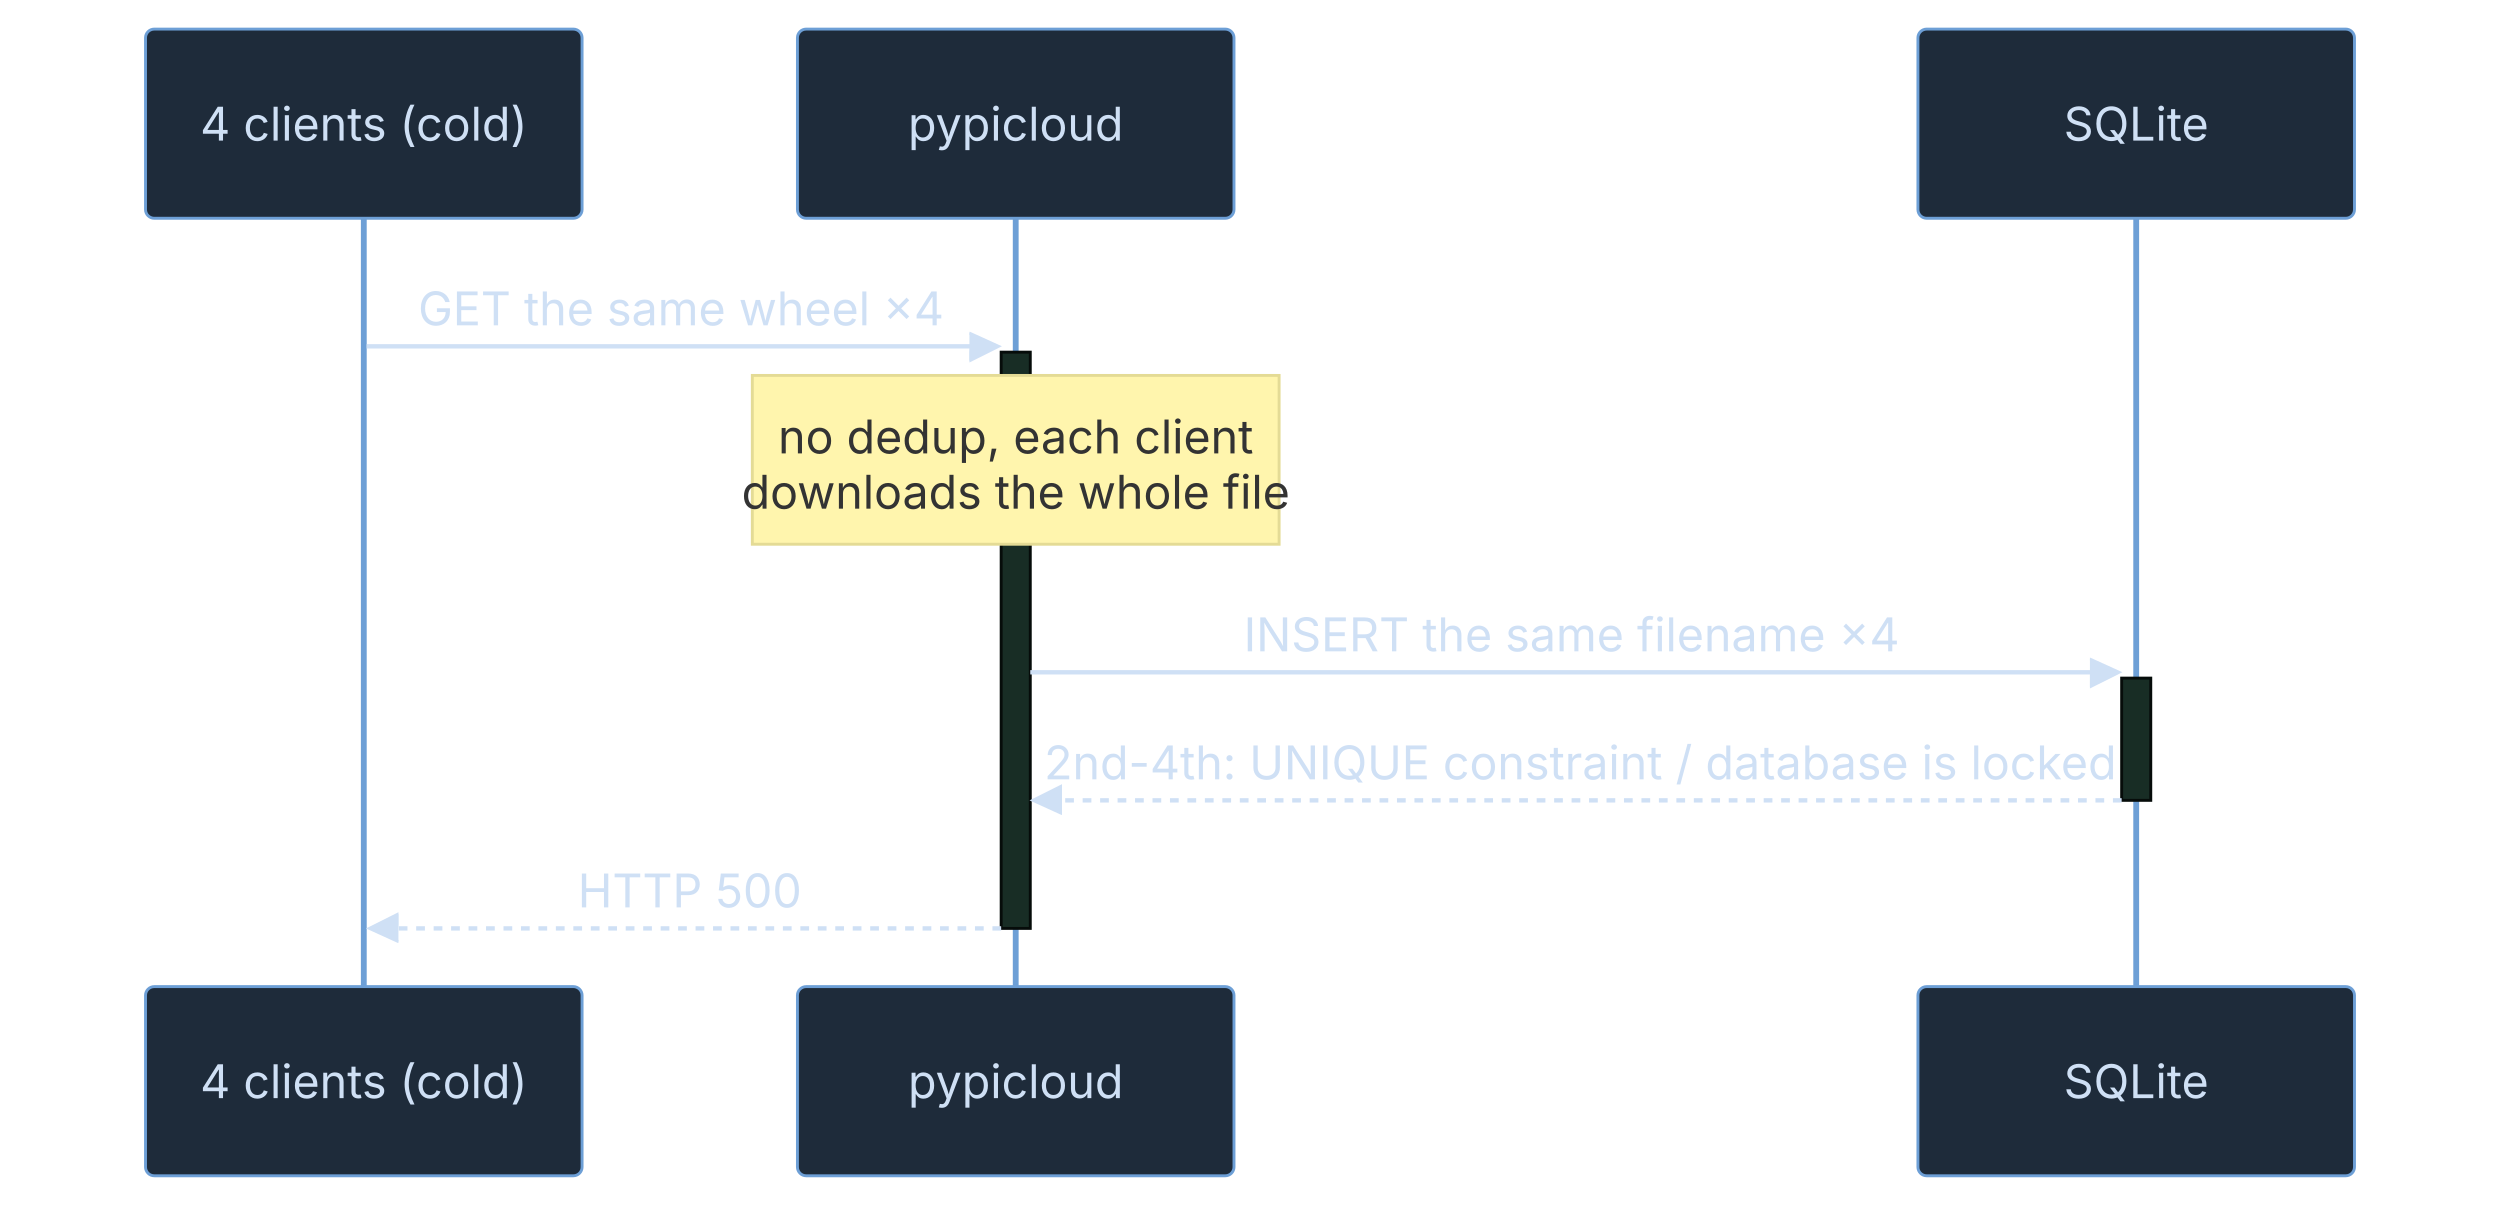
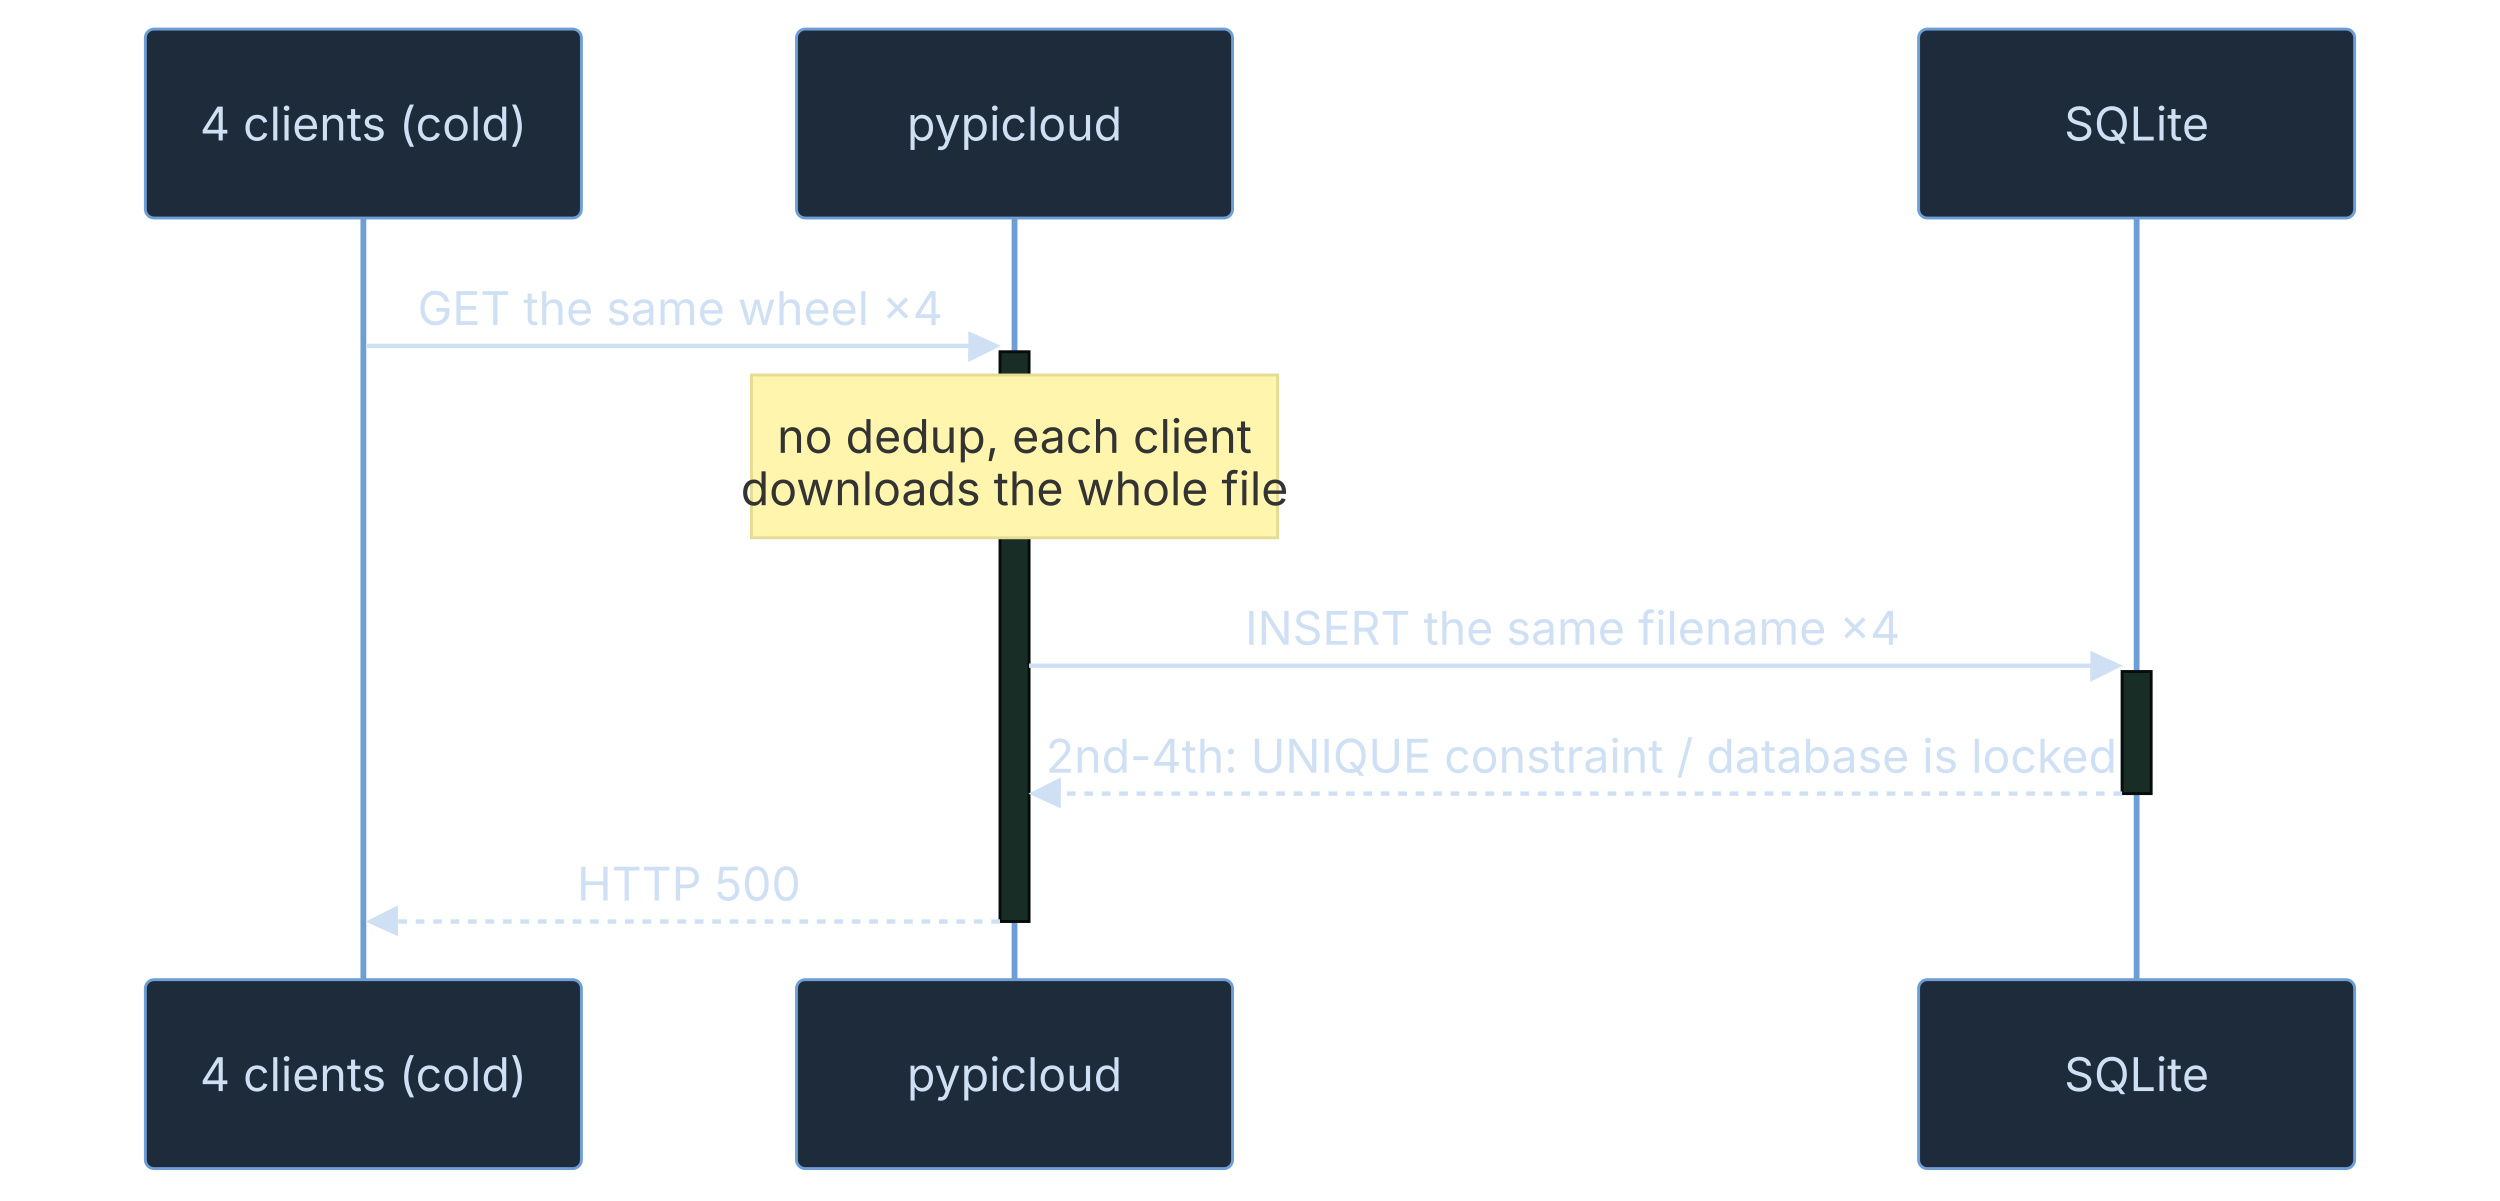
- <svg xmlns="http://www.w3.org/2000/svg" id="peryx-pypicloud-concurrency-dark" width="100%" style="max-width: 859px; background-color: transparent;" viewBox="-50 -10 859 415" role="graphics-document document" aria-roledescription="sequence">
+ <svg xmlns="http://www.w3.org/2000/svg" id="peryx-pypicloud-concurrency-dark" width="100%" style="max-width: 860px; background-color: transparent;" viewBox="-50 -10 860 413" role="graphics-document document" aria-roledescription="sequence">
  <g>
-     <rect x="609" y="329" fill="#eaeaea" stroke="#666" width="150" height="65" name="S" rx="3" ry="3" class="actor actor-bottom" />
-     <text x="684" y="361.5" dominant-baseline="central" alignment-baseline="central" class="actor actor-box" style="text-anchor: middle; font-size: 16px; font-weight: 400;">
-       <tspan x="684" dy="0">SQLite</tspan>
+     <rect x="610" y="327" fill="#eaeaea" stroke="#666" width="150" height="65" name="S" rx="3" ry="3" class="actor actor-bottom" />
+     <text x="685" y="359.5" dominant-baseline="central" alignment-baseline="central" class="actor actor-box" style="text-anchor: middle; font-size: 16px; font-weight: 400;">
+       <tspan x="685" dy="0">SQLite</tspan>
    </text>
  </g>
  <g>
-     <rect x="224" y="329" fill="#eaeaea" stroke="#666" width="150" height="65" name="P" rx="3" ry="3" class="actor actor-bottom" />
-     <text x="299" y="361.5" dominant-baseline="central" alignment-baseline="central" class="actor actor-box" style="text-anchor: middle; font-size: 16px; font-weight: 400;">
+     <rect x="224" y="327" fill="#eaeaea" stroke="#666" width="150" height="65" name="P" rx="3" ry="3" class="actor actor-bottom" />
+     <text x="299" y="359.5" dominant-baseline="central" alignment-baseline="central" class="actor actor-box" style="text-anchor: middle; font-size: 16px; font-weight: 400;">
      <tspan x="299" dy="0">pypicloud</tspan>
    </text>
  </g>
  <g>
-     <rect x="0" y="329" fill="#eaeaea" stroke="#666" width="150" height="65" name="C" rx="3" ry="3" class="actor actor-bottom" />
-     <text x="75" y="361.5" dominant-baseline="central" alignment-baseline="central" class="actor actor-box" style="text-anchor: middle; font-size: 16px; font-weight: 400;">
+     <rect x="0" y="327" fill="#eaeaea" stroke="#666" width="150" height="65" name="C" rx="3" ry="3" class="actor actor-bottom" />
+     <text x="75" y="359.5" dominant-baseline="central" alignment-baseline="central" class="actor actor-box" style="text-anchor: middle; font-size: 16px; font-weight: 400;">
      <tspan x="75" dy="0">4 clients (cold)</tspan>
    </text>
  </g>
  <g>
-     <line id="actor2" x1="684" y1="65" x2="684" y2="329" class="actor-line 200" stroke-width="0.5px" stroke="#999" name="S" data-et="life-line" data-id="S" />
+     <line id="actor2" x1="685" y1="65" x2="685" y2="327" class="actor-line 200" stroke-width="0.5px" stroke="#999" name="S" data-et="life-line" data-id="S" />
    <g id="root-2" data-et="participant" data-type="participant" data-id="S">
-       <rect x="609" y="0" fill="#eaeaea" stroke="#666" width="150" height="65" name="S" rx="3" ry="3" class="actor actor-top" />
-       <text x="684" y="32.5" dominant-baseline="central" alignment-baseline="central" class="actor actor-box" style="text-anchor: middle; font-size: 16px; font-weight: 400;">
-         <tspan x="684" dy="0">SQLite</tspan>
+       <rect x="610" y="0" fill="#eaeaea" stroke="#666" width="150" height="65" name="S" rx="3" ry="3" class="actor actor-top" />
+       <text x="685" y="32.5" dominant-baseline="central" alignment-baseline="central" class="actor actor-box" style="text-anchor: middle; font-size: 16px; font-weight: 400;">
+         <tspan x="685" dy="0">SQLite</tspan>
      </text>
    </g>
  </g>
  <g>
-     <line id="actor1" x1="299" y1="65" x2="299" y2="329" class="actor-line 200" stroke-width="0.5px" stroke="#999" name="P" data-et="life-line" data-id="P" />
+     <line id="actor1" x1="299" y1="65" x2="299" y2="327" class="actor-line 200" stroke-width="0.5px" stroke="#999" name="P" data-et="life-line" data-id="P" />
    <g id="root-1" data-et="participant" data-type="participant" data-id="P">
      <rect x="224" y="0" fill="#eaeaea" stroke="#666" width="150" height="65" name="P" rx="3" ry="3" class="actor actor-top" />
      <text x="299" y="32.5" dominant-baseline="central" alignment-baseline="central" class="actor actor-box" style="text-anchor: middle; font-size: 16px; font-weight: 400;">
        <tspan x="299" dy="0">pypicloud</tspan>
      </text>
    </g>
  </g>
  <g>
-     <line id="actor0" x1="75" y1="65" x2="75" y2="329" class="actor-line 200" stroke-width="0.5px" stroke="#999" name="C" data-et="life-line" data-id="C" />
+     <line id="actor0" x1="75" y1="65" x2="75" y2="327" class="actor-line 200" stroke-width="0.5px" stroke="#999" name="C" data-et="life-line" data-id="C" />
    <g id="root-0" data-et="participant" data-type="participant" data-id="C">
      <rect x="0" y="0" fill="#eaeaea" stroke="#666" width="150" height="65" name="C" rx="3" ry="3" class="actor actor-top" />
      <text x="75" y="32.5" dominant-baseline="central" alignment-baseline="central" class="actor actor-box" style="text-anchor: middle; font-size: 16px; font-weight: 400;">
        <tspan x="75" dy="0">4 clients (cold)</tspan>
      </text>
    </g>
  </g>
  <style>#peryx-pypicloud-concurrency-dark{font-family:system-ui,-apple-system,sans-serif;font-size:16px;fill:#cfe0f5;}@keyframes edge-animation-frame{from{stroke-dashoffset:0;}}@keyframes dash{to{stroke-dashoffset:0;}}#peryx-pypicloud-concurrency-dark .edge-animation-slow{stroke-dasharray:9,5!important;stroke-dashoffset:900;animation:dash 50s linear infinite;stroke-linecap:round;}#peryx-pypicloud-concurrency-dark .edge-animation-fast{stroke-dasharray:9,5!important;stroke-dashoffset:900;animation:dash 20s linear infinite;stroke-linecap:round;}#peryx-pypicloud-concurrency-dark .error-icon{fill:#33241a;}#peryx-pypicloud-concurrency-dark .error-text{fill:#f0d6bb;stroke:#f0d6bb;}#peryx-pypicloud-concurrency-dark .edge-thickness-normal{stroke-width:1px;}#peryx-pypicloud-concurrency-dark .edge-thickness-thick{stroke-width:3.5px;}#peryx-pypicloud-concurrency-dark .edge-pattern-solid{stroke-dasharray:0;}#peryx-pypicloud-concurrency-dark .edge-thickness-invisible{stroke-width:0;fill:none;}#peryx-pypicloud-concurrency-dark .edge-pattern-dashed{stroke-dasharray:3;}#peryx-pypicloud-concurrency-dark .edge-pattern-dotted{stroke-dasharray:2;}#peryx-pypicloud-concurrency-dark .marker{fill:#aeb8c2;stroke:#aeb8c2;}#peryx-pypicloud-concurrency-dark .marker.cross{stroke:#aeb8c2;}#peryx-pypicloud-concurrency-dark svg{font-family:system-ui,-apple-system,sans-serif;font-size:16px;}#peryx-pypicloud-concurrency-dark p{margin:0;}#peryx-pypicloud-concurrency-dark .actor{stroke:#6d9fd6;fill:#1e2b3a;stroke-width:1;}#peryx-pypicloud-concurrency-dark rect.actor.outer-path[data-look="neo"]{filter:drop-shadow( 1px 2px 2px rgba(185,185,185,1));}#peryx-pypicloud-concurrency-dark rect.note[data-look="neo"]{stroke:hsl(52.683, 60%, 73.922%);fill:#fff5ad;filter:drop-shadow( 1px 2px 2px rgba(185,185,185,1));}#peryx-pypicloud-concurrency-dark text.actor&gt;tspan{fill:#cfe0f5;stroke:none;}#peryx-pypicloud-concurrency-dark .actor-line{stroke:#6d9fd6;}#peryx-pypicloud-concurrency-dark .innerArc{stroke-width:1.5;stroke-dasharray:none;}#peryx-pypicloud-concurrency-dark .messageLine0{stroke-width:1.5;stroke-dasharray:none;stroke:#cfe0f5;}#peryx-pypicloud-concurrency-dark .messageLine1{stroke-width:1.5;stroke-dasharray:2,2;stroke:#cfe0f5;}#peryx-pypicloud-concurrency-dark [id$="-arrowhead"] path{fill:#cfe0f5;stroke:#cfe0f5;}#peryx-pypicloud-concurrency-dark .sequenceNumber{fill:#51473d;}#peryx-pypicloud-concurrency-dark [id$="-sequencenumber"]{fill:#cfe0f5;}#peryx-pypicloud-concurrency-dark [id$="-crosshead"] path{fill:#cfe0f5;stroke:#cfe0f5;}#peryx-pypicloud-concurrency-dark .messageText{fill:#cfe0f5;stroke:none;}#peryx-pypicloud-concurrency-dark .labelBox{stroke:#6d9fd6;fill:#1e2b3a;filter:none;}#peryx-pypicloud-concurrency-dark .labelText,#peryx-pypicloud-concurrency-dark .labelText&gt;tspan{fill:#cfe0f5;stroke:none;}#peryx-pypicloud-concurrency-dark .loopText,#peryx-pypicloud-concurrency-dark .loopText&gt;tspan{fill:#cfe0f5;stroke:none;}#peryx-pypicloud-concurrency-dark .sectionTitle,#peryx-pypicloud-concurrency-dark .sectionTitle&gt;tspan{fill:#cfe0f5;stroke:none;}#peryx-pypicloud-concurrency-dark .loopLine{stroke-width:2px;stroke-dasharray:2,2;stroke:#6d9fd6;fill:#6d9fd6;}#peryx-pypicloud-concurrency-dark .note{stroke:hsl(52.683, 60%, 73.922%);fill:#fff5ad;}#peryx-pypicloud-concurrency-dark .noteText,#peryx-pypicloud-concurrency-dark .noteText&gt;tspan{fill:#333;stroke:none;font-weight:normal;}#peryx-pypicloud-concurrency-dark .activation0{fill:#182d25;stroke:hsl(157.143, 30.435%, 3.529%);}#peryx-pypicloud-concurrency-dark .activation1{fill:#182d25;stroke:hsl(157.143, 30.435%, 3.529%);}#peryx-pypicloud-concurrency-dark .activation2{fill:#182d25;stroke:hsl(157.143, 30.435%, 3.529%);}#peryx-pypicloud-concurrency-dark .actorPopupMenu{position:absolute;}#peryx-pypicloud-concurrency-dark .actorPopupMenuPanel{position:absolute;fill:#1e2b3a;box-shadow:0px 8px 16px 0px rgba(0,0,0,0.2);filter:drop-shadow(3px 5px 2px rgb(0 0 0 / 0.4));}#peryx-pypicloud-concurrency-dark .actor-man circle,#peryx-pypicloud-concurrency-dark line{fill:#1e2b3a;stroke-width:2px;}#peryx-pypicloud-concurrency-dark g rect.rect{filter:drop-shadow( 1px 2px 2px rgba(185,185,185,1));stroke:#6d9fd6;}#peryx-pypicloud-concurrency-dark .node .neo-node{stroke:#6d9fd6;}#peryx-pypicloud-concurrency-dark [data-look="neo"].node rect,#peryx-pypicloud-concurrency-dark [data-look="neo"].cluster rect,#peryx-pypicloud-concurrency-dark [data-look="neo"].node polygon{stroke:url(#peryx-pypicloud-concurrency-dark-gradient);filter:drop-shadow( 1px 2px 2px rgba(185,185,185,1));}#peryx-pypicloud-concurrency-dark [data-look="neo"].swimlane.cluster rect{filter:none;}#peryx-pypicloud-concurrency-dark [data-look="neo"].node path{stroke:url(#peryx-pypicloud-concurrency-dark-gradient);stroke-width:1px;}#peryx-pypicloud-concurrency-dark [data-look="neo"].node .outer-path{filter:drop-shadow( 1px 2px 2px rgba(185,185,185,1));}#peryx-pypicloud-concurrency-dark [data-look="neo"].node .neo-line path{stroke:#6d9fd6;filter:none;}#peryx-pypicloud-concurrency-dark [data-look="neo"].node circle{stroke:url(#peryx-pypicloud-concurrency-dark-gradient);filter:drop-shadow( 1px 2px 2px rgba(185,185,185,1));}#peryx-pypicloud-concurrency-dark [data-look="neo"].node circle .state-start{fill:#000000;}#peryx-pypicloud-concurrency-dark [data-look="neo"].icon-shape .icon{fill:url(#peryx-pypicloud-concurrency-dark-gradient);filter:drop-shadow( 1px 2px 2px rgba(185,185,185,1));}#peryx-pypicloud-concurrency-dark [data-look="neo"].icon-shape .icon-neo path{stroke:url(#peryx-pypicloud-concurrency-dark-gradient);filter:drop-shadow( 1px 2px 2px rgba(185,185,185,1));}#peryx-pypicloud-concurrency-dark .accent&gt;*{fill:rgb(30, 43, 58)!important;stroke:rgb(109, 159, 214)!important;color:rgb(207, 224, 245)!important;}#peryx-pypicloud-concurrency-dark .good&gt;*{fill:rgb(24, 45, 37)!important;stroke:rgb(90, 169, 138)!important;color:rgb(207, 232, 220)!important;}#peryx-pypicloud-concurrency-dark .warn&gt;*{fill:rgb(51, 36, 26)!important;stroke:rgb(201, 132, 63)!important;color:rgb(240, 214, 187)!important;}#peryx-pypicloud-concurrency-dark :root{--mermaid-font-family:"trebuchet ms",verdana,arial,sans-serif;}</style>
  <g />
  <defs>
    <symbol id="peryx-pypicloud-concurrency-dark-computer" width="24" height="24">
      <path transform="scale(.5)" d="M2 2v13h20v-13h-20zm18 11h-16v-9h16v9zm-10.228 6l.466-1h3.524l.467 1h-4.457zm14.228 3h-24l2-6h2.104l-1.33 4h18.45l-1.297-4h2.073l2 6zm-5-10h-14v-7h14v7z" />
    </symbol>
  </defs>
  <defs>
    <symbol id="peryx-pypicloud-concurrency-dark-database" fill-rule="evenodd" clip-rule="evenodd">
      <path transform="scale(.5)" d="M12.258.001l.256.004.255.005.253.008.251.01.249.012.247.015.246.016.242.019.241.02.239.023.236.024.233.027.231.028.229.031.225.032.223.034.22.036.217.038.214.04.211.041.208.043.205.045.201.046.198.048.194.05.191.051.187.053.183.054.18.056.175.057.172.059.168.06.163.061.16.063.155.064.15.066.074.033.073.033.071.034.07.034.069.035.068.035.067.035.066.035.064.036.064.036.062.036.06.036.06.037.058.037.058.037.055.038.055.038.053.038.052.038.051.039.05.039.048.039.047.039.045.04.044.04.043.04.041.04.04.041.039.041.037.041.036.041.034.041.033.042.032.042.03.042.029.042.027.042.026.043.024.043.023.043.021.043.02.043.018.044.017.043.015.044.013.044.012.044.011.045.009.044.007.045.006.045.004.045.002.045.001.045v17l-.001.045-.002.045-.004.045-.006.045-.007.045-.009.044-.011.045-.012.044-.013.044-.015.044-.017.043-.018.044-.02.043-.021.043-.023.043-.024.043-.026.043-.027.042-.029.042-.03.042-.032.042-.033.042-.034.041-.036.041-.037.041-.039.041-.04.041-.041.04-.043.04-.044.04-.045.04-.047.039-.048.039-.05.039-.051.039-.052.038-.053.038-.055.038-.055.038-.058.037-.058.037-.06.037-.06.036-.062.036-.064.036-.064.036-.066.035-.067.035-.068.035-.069.035-.07.034-.071.034-.073.033-.074.033-.15.066-.155.064-.16.063-.163.061-.168.06-.172.059-.175.057-.18.056-.183.054-.187.053-.191.051-.194.05-.198.048-.201.046-.205.045-.208.043-.211.041-.214.04-.217.038-.22.036-.223.034-.225.032-.229.031-.231.028-.233.027-.236.024-.239.023-.241.02-.242.019-.246.016-.247.015-.249.012-.251.01-.253.008-.255.005-.256.004-.258.001-.258-.001-.256-.004-.255-.005-.253-.008-.251-.01-.249-.012-.247-.015-.245-.016-.243-.019-.241-.02-.238-.023-.236-.024-.234-.027-.231-.028-.228-.031-.226-.032-.223-.034-.22-.036-.217-.038-.214-.04-.211-.041-.208-.043-.204-.045-.201-.046-.198-.048-.195-.05-.19-.051-.187-.053-.184-.054-.179-.056-.176-.057-.172-.059-.167-.06-.164-.061-.159-.063-.155-.064-.151-.066-.074-.033-.072-.033-.072-.034-.07-.034-.069-.035-.068-.035-.067-.035-.066-.035-.064-.036-.063-.036-.062-.036-.061-.036-.06-.037-.058-.037-.057-.037-.056-.038-.055-.038-.053-.038-.052-.038-.051-.039-.049-.039-.049-.039-.046-.039-.046-.04-.044-.04-.043-.04-.041-.04-.04-.041-.039-.041-.037-.041-.036-.041-.034-.041-.033-.042-.032-.042-.03-.042-.029-.042-.027-.042-.026-.043-.024-.043-.023-.043-.021-.043-.02-.043-.018-.044-.017-.043-.015-.044-.013-.044-.012-.044-.011-.045-.009-.044-.007-.045-.006-.045-.004-.045-.002-.045-.001-.045v-17l.001-.045.002-.045.004-.045.006-.045.007-.045.009-.044.011-.045.012-.044.013-.044.015-.044.017-.043.018-.044.02-.043.021-.043.023-.043.024-.043.026-.043.027-.042.029-.042.03-.042.032-.042.033-.042.034-.041.036-.041.037-.041.039-.041.04-.041.041-.04.043-.04.044-.04.046-.04.046-.039.049-.039.049-.039.051-.039.052-.038.053-.038.055-.038.056-.038.057-.037.058-.037.06-.037.061-.036.062-.036.063-.036.064-.036.066-.035.067-.035.068-.035.069-.035.07-.034.072-.034.072-.033.074-.033.151-.066.155-.064.159-.063.164-.061.167-.06.172-.059.176-.057.179-.056.184-.054.187-.053.19-.051.195-.05.198-.048.201-.046.204-.045.208-.043.211-.041.214-.04.217-.038.22-.036.223-.034.226-.032.228-.031.231-.028.234-.027.236-.024.238-.023.241-.02.243-.019.245-.016.247-.015.249-.012.251-.01.253-.008.255-.005.256-.004.258-.001.258.001zm-9.258 20.499v.01l.001.021.003.021.004.022.005.021.006.022.007.022.009.023.01.022.011.023.012.023.013.023.015.023.016.024.017.023.018.024.019.024.021.024.022.025.023.024.024.025.052.049.056.05.061.051.066.051.07.051.075.051.079.052.084.052.088.052.092.052.097.052.102.051.105.052.11.052.114.051.119.051.123.051.127.05.131.05.135.05.139.048.144.049.147.047.152.047.155.047.16.045.163.045.167.043.171.043.176.041.178.041.183.039.187.039.19.037.194.035.197.035.202.033.204.031.209.03.212.029.216.027.219.025.222.024.226.021.23.02.233.018.236.016.24.015.243.012.246.01.249.008.253.005.256.004.259.001.26-.001.257-.004.254-.005.25-.008.247-.011.244-.012.241-.014.237-.016.233-.018.231-.021.226-.021.224-.024.22-.026.216-.027.212-.028.21-.031.205-.031.202-.034.198-.034.194-.036.191-.037.187-.039.183-.04.179-.04.175-.042.172-.043.168-.044.163-.045.16-.046.155-.046.152-.047.148-.048.143-.049.139-.049.136-.05.131-.05.126-.05.123-.051.118-.052.114-.051.11-.052.106-.052.101-.052.096-.052.092-.052.088-.053.083-.051.079-.052.074-.052.07-.051.065-.051.06-.051.056-.05.051-.05.023-.024.023-.025.021-.024.02-.024.019-.024.018-.024.017-.024.015-.023.014-.024.013-.023.012-.023.01-.023.01-.022.008-.022.006-.022.006-.022.004-.022.004-.021.001-.021.001-.021v-4.127l-.077.055-.08.053-.083.054-.085.053-.087.052-.09.052-.093.051-.095.05-.097.05-.1.049-.102.049-.105.048-.106.047-.109.047-.111.046-.114.045-.115.045-.118.044-.12.043-.122.042-.124.042-.126.041-.128.04-.13.04-.132.038-.134.038-.135.037-.138.037-.139.035-.142.035-.143.034-.144.033-.147.032-.148.031-.15.03-.151.03-.153.029-.154.027-.156.027-.158.026-.159.025-.161.024-.162.023-.163.022-.165.021-.166.02-.167.019-.169.018-.169.017-.171.016-.173.015-.173.014-.175.013-.175.012-.177.011-.178.01-.179.008-.179.008-.181.006-.182.005-.182.004-.184.003-.184.002h-.37l-.184-.002-.184-.003-.182-.004-.182-.005-.181-.006-.179-.008-.179-.008-.178-.01-.176-.011-.176-.012-.175-.013-.173-.014-.172-.015-.171-.016-.17-.017-.169-.018-.167-.019-.166-.02-.165-.021-.163-.022-.162-.023-.161-.024-.159-.025-.157-.026-.156-.027-.155-.027-.153-.029-.151-.03-.15-.03-.148-.031-.146-.032-.145-.033-.143-.034-.141-.035-.14-.035-.137-.037-.136-.037-.134-.038-.132-.038-.13-.04-.128-.04-.126-.041-.124-.042-.122-.042-.12-.044-.117-.043-.116-.045-.113-.045-.112-.046-.109-.047-.106-.047-.105-.048-.102-.049-.1-.049-.097-.05-.095-.05-.093-.052-.09-.051-.087-.052-.085-.053-.083-.054-.08-.054-.077-.054v4.127zm0-5.654v.011l.001.021.003.021.004.021.005.022.006.022.007.022.009.022.01.022.011.023.012.023.013.023.015.024.016.023.017.024.018.024.019.024.021.024.022.024.023.025.024.024.052.05.056.05.061.05.066.051.07.051.075.052.079.051.084.052.088.052.092.052.097.052.102.052.105.052.11.051.114.051.119.052.123.05.127.051.131.05.135.049.139.049.144.048.147.048.152.047.155.046.16.045.163.045.167.044.171.042.176.042.178.04.183.04.187.038.19.037.194.036.197.034.202.033.204.032.209.03.212.028.216.027.219.025.222.024.226.022.23.02.233.018.236.016.24.014.243.012.246.01.249.008.253.006.256.003.259.001.26-.001.257-.003.254-.006.25-.008.247-.01.244-.012.241-.015.237-.016.233-.018.231-.02.226-.022.224-.024.22-.025.216-.027.212-.029.21-.03.205-.032.202-.033.198-.035.194-.036.191-.037.187-.039.183-.039.179-.041.175-.042.172-.043.168-.044.163-.045.16-.045.155-.047.152-.047.148-.048.143-.048.139-.05.136-.049.131-.05.126-.051.123-.051.118-.051.114-.052.11-.052.106-.052.101-.052.096-.052.092-.052.088-.052.083-.052.079-.052.074-.051.07-.052.065-.051.06-.05.056-.051.051-.049.023-.025.023-.024.021-.025.02-.024.019-.024.018-.024.017-.024.015-.023.014-.023.013-.024.012-.022.01-.023.01-.023.008-.022.006-.022.006-.022.004-.021.004-.022.001-.021.001-.021v-4.139l-.077.054-.08.054-.083.054-.085.052-.087.053-.09.051-.093.051-.095.051-.097.05-.1.049-.102.049-.105.048-.106.047-.109.047-.111.046-.114.045-.115.044-.118.044-.12.044-.122.042-.124.042-.126.041-.128.04-.13.039-.132.039-.134.038-.135.037-.138.036-.139.036-.142.035-.143.033-.144.033-.147.033-.148.031-.15.03-.151.03-.153.028-.154.028-.156.027-.158.026-.159.025-.161.024-.162.023-.163.022-.165.021-.166.02-.167.019-.169.018-.169.017-.171.016-.173.015-.173.014-.175.013-.175.012-.177.011-.178.009-.179.009-.179.007-.181.007-.182.005-.182.004-.184.003-.184.002h-.37l-.184-.002-.184-.003-.182-.004-.182-.005-.181-.007-.179-.007-.179-.009-.178-.009-.176-.011-.176-.012-.175-.013-.173-.014-.172-.015-.171-.016-.17-.017-.169-.018-.167-.019-.166-.02-.165-.021-.163-.022-.162-.023-.161-.024-.159-.025-.157-.026-.156-.027-.155-.028-.153-.028-.151-.03-.15-.03-.148-.031-.146-.033-.145-.033-.143-.033-.141-.035-.14-.036-.137-.036-.136-.037-.134-.038-.132-.039-.13-.039-.128-.04-.126-.041-.124-.042-.122-.043-.12-.043-.117-.044-.116-.044-.113-.046-.112-.046-.109-.046-.106-.047-.105-.048-.102-.049-.1-.049-.097-.05-.095-.051-.093-.051-.09-.051-.087-.053-.085-.052-.083-.054-.08-.054-.077-.054v4.139zm0-5.666v.011l.001.02.003.022.004.021.005.022.006.021.007.022.009.023.01.022.011.023.012.023.013.023.015.023.016.024.017.024.018.023.019.024.021.025.022.024.023.024.024.025.052.05.056.05.061.05.066.051.07.051.075.052.079.051.084.052.088.052.092.052.097.052.102.052.105.051.11.052.114.051.119.051.123.051.127.05.131.05.135.05.139.049.144.048.147.048.152.047.155.046.16.045.163.045.167.043.171.043.176.042.178.04.183.04.187.038.19.037.194.036.197.034.202.033.204.032.209.03.212.028.216.027.219.025.222.024.226.021.23.02.233.018.236.017.24.014.243.012.246.01.249.008.253.006.256.003.259.001.26-.001.257-.003.254-.006.25-.008.247-.01.244-.013.241-.014.237-.016.233-.018.231-.02.226-.022.224-.024.22-.025.216-.027.212-.029.21-.03.205-.032.202-.033.198-.035.194-.036.191-.037.187-.039.183-.039.179-.041.175-.042.172-.043.168-.044.163-.045.16-.045.155-.047.152-.047.148-.048.143-.049.139-.049.136-.049.131-.051.126-.05.123-.051.118-.052.114-.051.11-.052.106-.052.101-.052.096-.052.092-.052.088-.052.083-.052.079-.052.074-.052.07-.051.065-.051.06-.051.056-.05.051-.049.023-.025.023-.025.021-.024.02-.024.019-.024.018-.024.017-.024.015-.023.014-.024.013-.023.012-.023.01-.022.01-.023.008-.022.006-.022.006-.022.004-.022.004-.021.001-.021.001-.021v-4.153l-.077.054-.08.054-.083.053-.085.053-.087.053-.09.051-.093.051-.095.051-.097.05-.1.049-.102.048-.105.048-.106.048-.109.046-.111.046-.114.046-.115.044-.118.044-.12.043-.122.043-.124.042-.126.041-.128.04-.13.039-.132.039-.134.038-.135.037-.138.036-.139.036-.142.034-.143.034-.144.033-.147.032-.148.032-.15.03-.151.03-.153.028-.154.028-.156.027-.158.026-.159.024-.161.024-.162.023-.163.023-.165.021-.166.02-.167.019-.169.018-.169.017-.171.016-.173.015-.173.014-.175.013-.175.012-.177.01-.178.01-.179.009-.179.007-.181.006-.182.006-.182.004-.184.003-.184.001-.185.001-.185-.001-.184-.001-.184-.003-.182-.004-.182-.006-.181-.006-.179-.007-.179-.009-.178-.01-.176-.01-.176-.012-.175-.013-.173-.014-.172-.015-.171-.016-.17-.017-.169-.018-.167-.019-.166-.02-.165-.021-.163-.023-.162-.023-.161-.024-.159-.024-.157-.026-.156-.027-.155-.028-.153-.028-.151-.03-.15-.03-.148-.032-.146-.032-.145-.033-.143-.034-.141-.034-.14-.036-.137-.036-.136-.037-.134-.038-.132-.039-.13-.039-.128-.041-.126-.041-.124-.041-.122-.043-.12-.043-.117-.044-.116-.044-.113-.046-.112-.046-.109-.046-.106-.048-.105-.048-.102-.048-.1-.05-.097-.049-.095-.051-.093-.051-.09-.052-.087-.052-.085-.053-.083-.053-.08-.054-.077-.054v4.153zm8.74-8.179l-.257.004-.254.005-.25.008-.247.011-.244.012-.241.014-.237.016-.233.018-.231.021-.226.022-.224.023-.22.026-.216.027-.212.028-.21.031-.205.032-.202.033-.198.034-.194.036-.191.038-.187.038-.183.04-.179.041-.175.042-.172.043-.168.043-.163.045-.16.046-.155.046-.152.048-.148.048-.143.048-.139.049-.136.05-.131.05-.126.051-.123.051-.118.051-.114.052-.11.052-.106.052-.101.052-.096.052-.092.052-.088.052-.083.052-.079.052-.074.051-.07.052-.065.051-.06.05-.056.05-.051.05-.023.025-.023.024-.021.024-.02.025-.019.024-.018.024-.017.023-.015.024-.014.023-.013.023-.012.023-.01.023-.01.022-.008.022-.006.023-.006.021-.004.022-.004.021-.001.021-.001.021.001.021.001.021.004.021.004.022.006.021.006.023.008.022.01.022.01.023.012.023.013.023.014.023.015.024.017.023.018.024.019.024.02.025.021.024.023.024.023.025.051.05.056.05.06.05.065.051.07.052.074.051.079.052.083.052.088.052.092.052.096.052.101.052.106.052.11.052.114.052.118.051.123.051.126.051.131.05.136.05.139.049.143.048.148.048.152.048.155.046.16.046.163.045.168.043.172.043.175.042.179.041.183.04.187.038.191.038.194.036.198.034.202.033.205.032.21.031.212.028.216.027.22.026.224.023.226.022.231.021.233.018.237.016.241.014.244.012.247.011.25.008.254.005.257.004.26.001.26-.001.257-.004.254-.005.25-.008.247-.011.244-.012.241-.014.237-.016.233-.018.231-.021.226-.022.224-.023.22-.026.216-.027.212-.028.21-.031.205-.032.202-.033.198-.034.194-.036.191-.038.187-.038.183-.04.179-.041.175-.042.172-.043.168-.043.163-.045.16-.046.155-.046.152-.048.148-.048.143-.048.139-.049.136-.05.131-.05.126-.051.123-.051.118-.051.114-.052.11-.052.106-.052.101-.052.096-.052.092-.052.088-.052.083-.052.079-.052.074-.051.07-.052.065-.051.06-.05.056-.05.051-.05.023-.025.023-.024.021-.024.02-.025.019-.024.018-.024.017-.023.015-.024.014-.023.013-.023.012-.023.01-.023.01-.022.008-.022.006-.023.006-.021.004-.022.004-.021.001-.021.001-.021-.001-.021-.001-.021-.004-.021-.004-.022-.006-.021-.006-.023-.008-.022-.01-.022-.01-.023-.012-.023-.013-.023-.014-.023-.015-.024-.017-.023-.018-.024-.019-.024-.02-.025-.021-.024-.023-.024-.023-.025-.051-.05-.056-.05-.06-.05-.065-.051-.07-.052-.074-.051-.079-.052-.083-.052-.088-.052-.092-.052-.096-.052-.101-.052-.106-.052-.11-.052-.114-.052-.118-.051-.123-.051-.126-.051-.131-.05-.136-.05-.139-.049-.143-.048-.148-.048-.152-.048-.155-.046-.16-.046-.163-.045-.168-.043-.172-.043-.175-.042-.179-.041-.183-.04-.187-.038-.191-.038-.194-.036-.198-.034-.202-.033-.205-.032-.21-.031-.212-.028-.216-.027-.22-.026-.224-.023-.226-.022-.231-.021-.233-.018-.237-.016-.241-.014-.244-.012-.247-.011-.25-.008-.254-.005-.257-.004-.26-.001-.26.001z" />
    </symbol>
  </defs>
  <defs>
    <symbol id="peryx-pypicloud-concurrency-dark-clock" width="24" height="24">
      <path transform="scale(.5)" d="M12 2c5.514 0 10 4.486 10 10s-4.486 10-10 10-10-4.486-10-10 4.486-10 10-10zm0-2c-6.627 0-12 5.373-12 12s5.373 12 12 12 12-5.373 12-12-5.373-12-12-12zm5.848 12.459c.202.038.202.333.001.372-1.907.361-6.045 1.111-6.547 1.111-.719 0-1.301-.582-1.301-1.301 0-.512.77-5.447 1.125-7.445.034-.192.312-.181.343.014l.985 6.238 5.394 1.011z" />
    </symbol>
  </defs>
  <defs>
    <marker id="peryx-pypicloud-concurrency-dark-arrowhead" refX="7.9" refY="5" markerUnits="userSpaceOnUse" markerWidth="12" markerHeight="12" orient="auto-start-reverse">
      <path d="M -1 0 L 10 5 L 0 10 z" />
    </marker>
  </defs>
  <defs>
    <marker id="peryx-pypicloud-concurrency-dark-crosshead" markerWidth="15" markerHeight="8" orient="auto" refX="4" refY="4.5">
      <path fill="none" stroke="#000000" stroke-width="1pt" d="M 1,2 L 6,7 M 6,2 L 1,7" style="stroke-dasharray: 0, 0;" />
    </marker>
  </defs>
  <defs>
    <marker id="peryx-pypicloud-concurrency-dark-filled-head" refX="15.5" refY="7" markerWidth="20" markerHeight="28" orient="auto">
      <path d="M 18,7 L9,13 L14,7 L9,1 Z" />
    </marker>
  </defs>
  <defs>
    <marker id="peryx-pypicloud-concurrency-dark-sequencenumber" refX="15" refY="15" markerWidth="60" markerHeight="40" orient="auto">
      <circle cx="15" cy="15" r="6" />
    </marker>
  </defs>
  <defs>
    <marker id="peryx-pypicloud-concurrency-dark-solidTopArrowHead" refX="7.9" refY="7.25" markerUnits="userSpaceOnUse" markerWidth="12" markerHeight="12" orient="auto-start-reverse">
      <path d="M 0 0 L 10 8 L 0 8 z" />
    </marker>
  </defs>
  <defs>
    <marker id="peryx-pypicloud-concurrency-dark-solidBottomArrowHead" refX="7.9" refY="0.75" markerUnits="userSpaceOnUse" markerWidth="12" markerHeight="12" orient="auto-start-reverse">
      <path d="M 0 0 L 10 0 L 0 8 z" />
    </marker>
  </defs>
  <defs>
    <marker id="peryx-pypicloud-concurrency-dark-stickTopArrowHead" refX="7.5" refY="7" markerUnits="userSpaceOnUse" markerWidth="12" markerHeight="12" orient="auto-start-reverse">
      <path d="M 0 0 L 7 7" stroke="black" stroke-width="1.5" fill="none" />
    </marker>
  </defs>
  <defs>
    <marker id="peryx-pypicloud-concurrency-dark-stickBottomArrowHead" refX="7.5" refY="0" markerUnits="userSpaceOnUse" markerWidth="12" markerHeight="12" orient="auto-start-reverse">
      <path d="M 0 7 L 7 0" stroke="black" stroke-width="1.5" fill="none" />
    </marker>
  </defs>
  <g>
-     <rect x="294" y="111" fill="#EDF2AE" stroke="#666" width="10" height="198" class="activation0" />
+     <rect x="294" y="111" fill="#EDF2AE" stroke="#666" width="10" height="196" class="activation0" />
  </g>
  <g data-et="note" data-id="i2">
-     <rect x="208.5" y="119" fill="#EDF2AE" stroke="#666" width="181" height="58" class="note" />
+     <rect x="208.5" y="119" fill="#EDF2AE" stroke="#666" width="181" height="56" class="note" />
    <text x="299" y="124" text-anchor="middle" dominant-baseline="middle" alignment-baseline="middle" class="noteText" dy="1em" style="font-size: 16px; font-weight: 400;">
      <tspan x="299">no dedup, each client</tspan>
    </text>
-     <text x="299" y="143" text-anchor="middle" dominant-baseline="middle" alignment-baseline="middle" class="noteText" dy="1em" style="font-size: 16px; font-weight: 400;">
+     <text x="299" y="142" text-anchor="middle" dominant-baseline="middle" alignment-baseline="middle" class="noteText" dy="1em" style="font-size: 16px; font-weight: 400;">
      <tspan x="299">downloads the whole file</tspan>
    </text>
  </g>
  <g>
-     <rect x="679" y="223" fill="#EDF2AE" stroke="#666" width="10" height="42" class="activation0" />
+     <rect x="680" y="221" fill="#EDF2AE" stroke="#666" width="10" height="42" class="activation0" />
  </g>
  <text x="184" y="80" text-anchor="middle" dominant-baseline="middle" alignment-baseline="middle" class="messageText" dy="1em" style="font-size: 16px; font-weight: 400;">GET the same wheel ×4</text>
  <line x1="76" y1="109" x2="291" y2="109" class="messageLine0" data-et="message" data-id="i0" data-from="C" data-to="P" stroke-width="2" stroke="none" marker-end="url(#peryx-pypicloud-concurrency-dark-arrowhead)" style="fill: none;" />
-   <text x="490" y="192" text-anchor="middle" dominant-baseline="middle" alignment-baseline="middle" class="messageText" dy="1em" style="font-size: 16px; font-weight: 400;">INSERT the same filename ×4</text>
-   <line x1="304" y1="221" x2="676" y2="221" class="messageLine0" data-et="message" data-id="i3" data-from="P" data-to="S" stroke-width="2" stroke="none" marker-end="url(#peryx-pypicloud-concurrency-dark-arrowhead)" style="fill: none;" />
-   <text x="493" y="236" text-anchor="middle" dominant-baseline="middle" alignment-baseline="middle" class="messageText" dy="1em" style="font-size: 16px; font-weight: 400;">2nd-4th: UNIQUE constraint / database is locked</text>
-   <line x1="679" y1="265" x2="307" y2="265" class="messageLine1" data-et="message" data-id="i5" data-from="S" data-to="P" stroke-width="2" stroke="none" marker-end="url(#peryx-pypicloud-concurrency-dark-arrowhead)" style="stroke-dasharray: 3, 3; fill: none;" />
-   <text x="187" y="280" text-anchor="middle" dominant-baseline="middle" alignment-baseline="middle" class="messageText" dy="1em" style="font-size: 16px; font-weight: 400;">HTTP 500</text>
-   <line x1="294" y1="309" x2="79" y2="309" class="messageLine1" data-et="message" data-id="i7" data-from="P" data-to="C" stroke-width="2" stroke="none" marker-end="url(#peryx-pypicloud-concurrency-dark-arrowhead)" style="stroke-dasharray: 3, 3; fill: none;" />
+   <text x="491" y="190" text-anchor="middle" dominant-baseline="middle" alignment-baseline="middle" class="messageText" dy="1em" style="font-size: 16px; font-weight: 400;">INSERT the same filename ×4</text>
+   <line x1="304" y1="219" x2="677" y2="219" class="messageLine0" data-et="message" data-id="i3" data-from="P" data-to="S" stroke-width="2" stroke="none" marker-end="url(#peryx-pypicloud-concurrency-dark-arrowhead)" style="fill: none;" />
+   <text x="494" y="234" text-anchor="middle" dominant-baseline="middle" alignment-baseline="middle" class="messageText" dy="1em" style="font-size: 16px; font-weight: 400;">2nd-4th: UNIQUE constraint / database is locked</text>
+   <line x1="680" y1="263" x2="307" y2="263" class="messageLine1" data-et="message" data-id="i5" data-from="S" data-to="P" stroke-width="2" stroke="none" marker-end="url(#peryx-pypicloud-concurrency-dark-arrowhead)" style="stroke-dasharray: 3, 3; fill: none;" />
+   <text x="187" y="278" text-anchor="middle" dominant-baseline="middle" alignment-baseline="middle" class="messageText" dy="1em" style="font-size: 16px; font-weight: 400;">HTTP 500</text>
+   <line x1="294" y1="307" x2="79" y2="307" class="messageLine1" data-et="message" data-id="i7" data-from="P" data-to="C" stroke-width="2" stroke="none" marker-end="url(#peryx-pypicloud-concurrency-dark-arrowhead)" style="stroke-dasharray: 3, 3; fill: none;" />
</svg>
